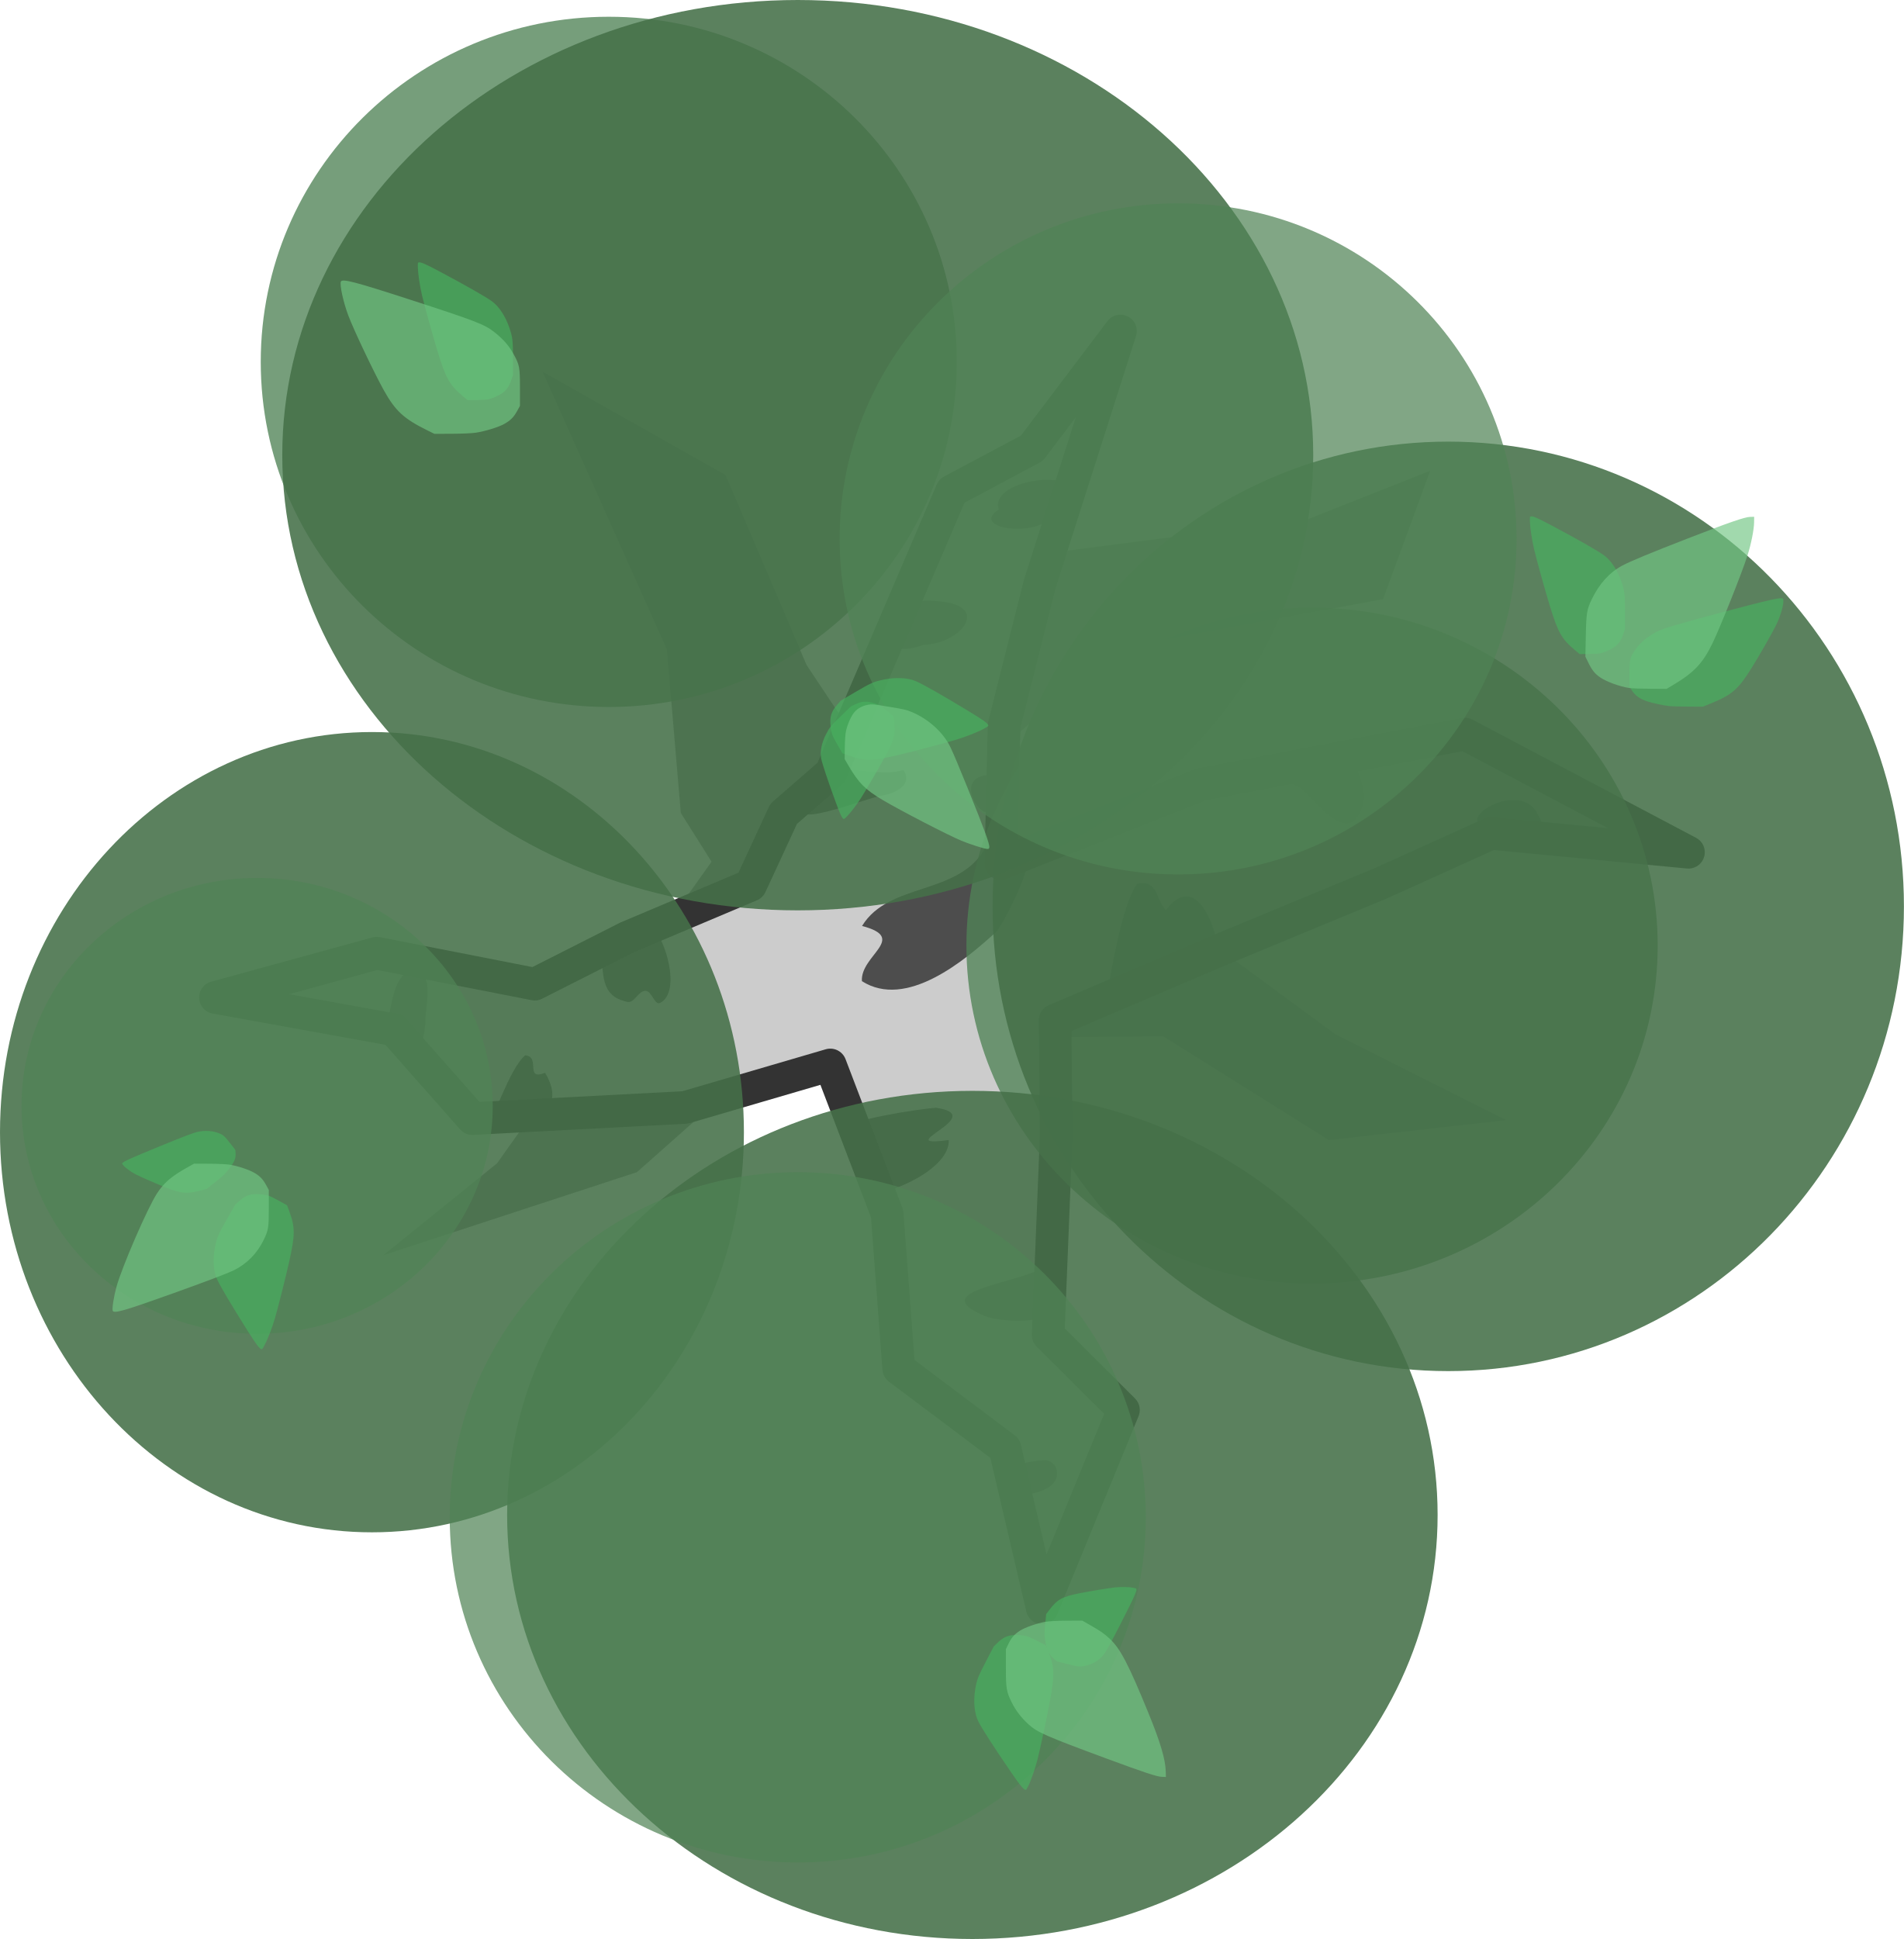
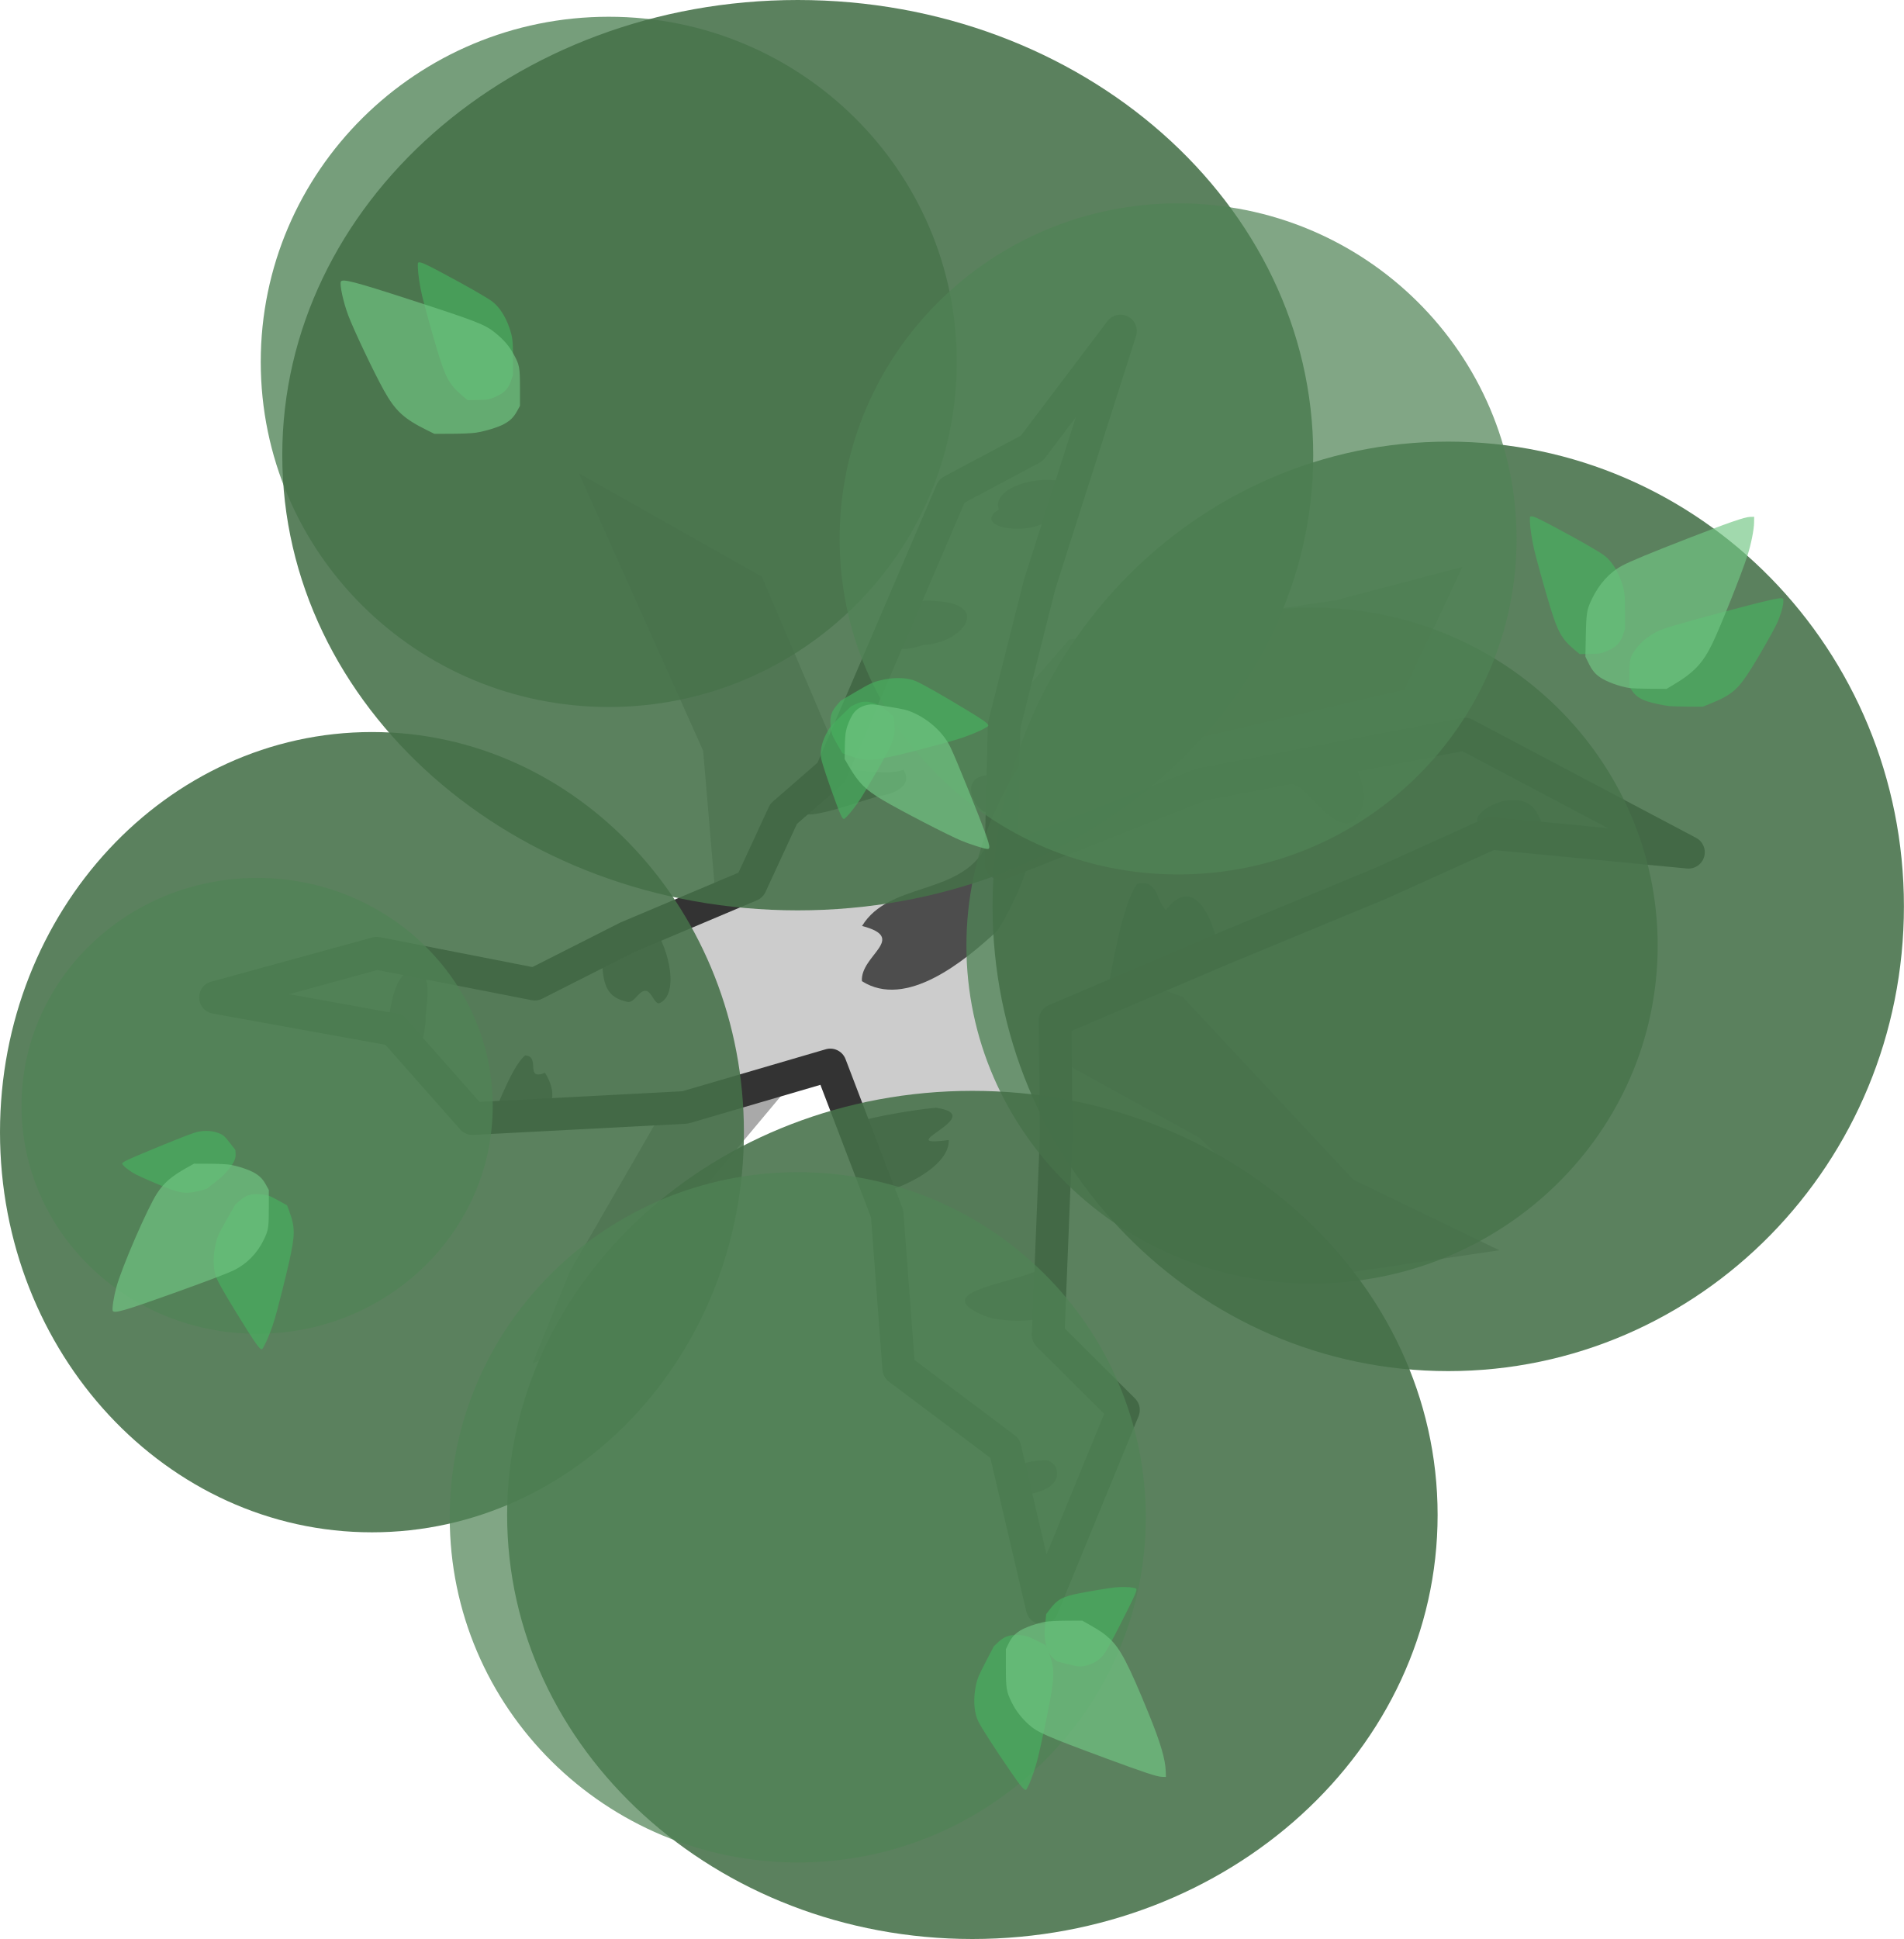
<svg xmlns="http://www.w3.org/2000/svg" width="525" height="534.644" viewBox="0 0 138.906 141.458" version="1.1" id="svg706" xml:space="preserve">
  <defs id="defs703" />
-   <g id="layer1">
-     <g id="g19" transform="translate(112.9707,-119.0938)">
-       <path d="m -76.706,203.958 15.646,-21.998 -2.242,-3.56 -1.016,-11.948 -9.059,-20.229 13.338,7.531 5.917,13.859 3.686,5.531 12.997,-13.574 19.822,-2.571 8.992,-3.562 -3.437,9.365 -19.504,3.625 -13.897,12.05 16.124,5.933 13.789,10.142 12.443,6.255 -12.913,1.455 -12.067,-7.561 -15.222,0.088 -12.404,0.257 -10.79,9.563 -18.497,6.055 z" fill="#5b3e24" id="path2" style="opacity:0.9;fill:#808080;fill-opacity:1;stroke-width:0.395" />
-       <path d="m -58.208,183.677 2.408,-5.208 3.459,-3.01 8.808,-20.549 5.84,-3.111 6.468,-8.556 -5.893,18.476 -2.594,10.295 -0.243,10.092 14.621,-5.791 19.242,-3.666 16.308,8.621 -14.399,-1.378 -8.041,3.639 -11.578,4.795 -12.192,5.198 0.081,8.415 -0.585,14.548 5.492,5.472 -5.925,14.44 -2.724,-11.64 -7.746,-5.821 -0.848,-11.296 -4.146,-10.856 -10.601,3.102 -15.509,0.812 -5.727,-6.481 -13.018,-2.357 11.764,-3.228 11.531,2.258 6.755,-3.42 z" fill="#6d4a2c" stroke="#1b1917" stroke-width="8.958" stroke-miterlimit="16" stroke-linejoin="round" id="path4" style="opacity:1;fill:#cccccc;fill-opacity:1;stroke:none;stroke-width:2.381;stroke-miterlimit:16;stroke-dasharray:none;stroke-opacity:1" />
-       <g id="g18">
-         <path style="fill:#4d4d4d;fill-opacity:1;stroke-width:0.122" d="" id="path18857" transform="scale(0.2645833)" />
-         <path style="fill:#4d4d4d;fill-opacity:1;stroke-width:0.122" d="" id="path18859" transform="scale(0.2645833)" />
-         <path style="fill:#4d4d4d;fill-opacity:1;stroke-width:0.122" d="" id="path18861" transform="scale(0.2645833)" />
-         <path style="fill:#4d4d4d;fill-opacity:1;stroke-width:0.122" d="" id="path18863" transform="scale(0.2645833)" />
-         <path style="fill:#4d4d4d;fill-opacity:1;stroke-width:0.006" d="m -36.745,225.621 c -1.722,0.108 -2.638,0.437 -1.474,1.561 -3.071,1.37 2.72,1.35 2.351,-0.755 -0.036,-0.443 -0.432,-0.806 -0.877,-0.807 z" id="path17" />
-         <path style="fill:#4d4d4d;fill-opacity:1;stroke-width:0.006" d="m -36.449,211.291 c -1.387,1.396 -9.369,1.869 -4.652,3.817 1.211,0.507 5.767,0.626 4.782,-0.955 -0.107,-0.923 -0.137,-2.098 -0.13,-2.861 z" id="path16" />
-         <path style="fill:#4d4d4d;fill-opacity:1;stroke-width:0.006" d="m -44.687,199.907 c -1.567,0.127 -6.4,0.921 -6.171,1.387 0.17,1.534 2.565,4.542 0.821,5.044 2.207,-0.106 6.374,-2.017 6.285,-4.074 -4.469,0.6 3.045,-1.781 -0.936,-2.356 z" id="path15" />
-         <path style="fill:#4d4d4d;fill-opacity:1;stroke-width:0.006" d="m -74.655,196.087 c -1.204,1.027 -2.27,4.737 -2.826,5.11 2.645,0.168 6.154,-0.719 4.279,-3.835 -1.537,0.588 -0.28,-1.197 -1.454,-1.275 z" id="path14" />
-         <path style="fill:#4d4d4d;fill-opacity:1;stroke-width:0.006" d="m -82.709,189.764 c -1.987,0.465 -1.554,3.668 -2.468,5.388 1.787,0.491 2.945,1.82 3.247,-1.473 -0.048,-1.069 0.718,-3.589 -0.779,-3.915 z" id="path13" />
-         <path style="fill:#4d4d4d;fill-opacity:1;stroke-width:0.006" d="m -65.315,186.867 c 0.22,1.456 -5.47,0.962 -3.718,2.32 0.017,2.23 0.692,2.721 1.829,3 0.508,0.125 0.824,-0.849 1.346,-0.808 0.456,0.035 0.65,1.092 1.054,0.879 1.596,-0.842 0.275,-4.83 -0.511,-5.39 z" id="path11" />
-         <path style="fill:#4d4d4d;fill-opacity:1;stroke-width:0.006" d="m -30.001,183.572 c -1.182,1.559 -1.95,7.004 -2.142,7.549 2.742,0.342 6.264,-1.839 7.765,-2.157 0.928,0.799 -0.685,-7.211 -3.532,-3.473 -0.731,-0.692 -0.542,-2.256 -2.091,-1.919 z" id="path10" />
-         <path style="fill:#4d4d4d;fill-opacity:1;stroke-width:0.006" d="m -41.052,180.9 c -1.932,3.57 -7.051,2.507 -9.024,5.746 3.384,0.895 -0.138,2.132 -0.012,4.027 3.227,2.055 7.466,-1.449 9.862,-3.658 0.966,-1.392 3.94,-7.422 0.821,-4.97 -1.257,0.228 -1.452,-0.154 -1.647,-1.145 z" id="path9" />
-         <path style="fill:#4d4d4d;fill-opacity:1;stroke-width:0.006" d="m -2.678,177.476 c -1.708,-0.043 -4.224,2.075 -0.843,1.898 1.77,0.545 4.449,2.144 2.638,-1.06 C -1.255,177.678 -1.97,177.409 -2.678,177.476 Z" id="path8" />
-         <path style="fill:#4d4d4d;fill-opacity:1;stroke-width:0.006" d="m -14.744,174.369 c 0.481,2.25 -8.02,0.04 -3.283,2.214 1.442,1.42 3.815,4.56 4.583,0.74 -0.052,-0.946 -0.517,-2.503 -1.301,-2.954 z" id="path7" />
-         <path style="fill:#4d4d4d;fill-opacity:1;stroke-width:0.006" d="m -40.574,175.621 c -3.419,-0.003 -0.098,4.208 -0.173,2.166 0.013,-0.682 0.437,-1.561 0.173,-2.166 z" id="path6" />
-         <path style="fill:#4d4d4d;fill-opacity:1;stroke-width:0.006" d="m -47.055,175.262 c -2.467,0.818 -6.652,-1.569 -6.855,2.02 -2.601,2.791 4.149,-5e-4 5.303,-0.152 0.887,-0.148 2.27,-0.745 1.552,-1.868 z" id="path5" />
-         <path style="fill:#4d4d4d;fill-opacity:1;stroke-width:0.006" d="m -44.88,162.935 c -3.071,-0.494 -5.08,4.782 -0.728,3.205 2.808,-0.077 5.163,-3.034 0.728,-3.205 z" id="path3" />
-         <path style="fill:#4d4d4d;fill-opacity:1;stroke-width:0.006" d="m -35.625,154.182 c -2.258,-0.39 -4.985,0.72 -4.468,2.068 -2.503,1.638 4.419,2.28 4.056,-0.392 -0.06,-0.309 1.379,-1.889 0.412,-1.676 z" id="path18369" />
-       </g>
-       <path d="m -58.208,183.677 2.408,-5.208 3.459,-3.01 8.808,-20.549 5.84,-3.111 6.468,-8.556 -5.893,18.476 -2.594,10.295 -0.243,10.092 14.621,-5.791 19.242,-3.666 16.308,8.621 -14.399,-1.378 -8.041,3.639 -11.578,4.795 -12.192,5.198 0.081,8.415 -0.585,14.548 5.492,5.472 -5.925,14.44 -2.724,-11.64 -7.746,-5.821 -0.848,-11.296 -4.146,-10.856 -10.601,3.102 -15.509,0.812 -5.727,-6.481 -13.018,-2.357 11.764,-3.228 11.531,2.258 6.755,-3.42 z" fill="#6d4a2c" stroke="#1b1917" stroke-width="8.958" stroke-miterlimit="16" stroke-linejoin="round" id="path18" style="opacity:1;fill:none;fill-opacity:1;stroke:#333333;stroke-width:2.381;stroke-miterlimit:16;stroke-dasharray:none;stroke-opacity:1" />
-     </g>
-     <g id="g1">
-       <ellipse style="fill:#508356;fill-opacity:0.779;stroke-width:0.154" id="path19979-2-4-3" cx="44.414" cy="26.4" rx="25.391" ry="25.178" />
-       <ellipse style="fill:#508356;fill-opacity:0.779;stroke-width:0.152" id="path19979-2-4-3-9" cx="95.724" cy="68.984" rx="25.217" ry="24.655" />
-       <ellipse style="fill:#457049;fill-opacity:0.881;stroke-width:0.205" id="path19979" cx="105.661" cy="66.123" rx="33.245" ry="33.905" />
-       <ellipse style="fill:#457049;fill-opacity:0.881;stroke-width:0.216" id="path19979-5" cx="58.202" cy="33.207" rx="37.608" ry="33.207" />
-       <ellipse style="fill:#457049;fill-opacity:0.881;stroke-width:0.172" id="path19979-4" cx="27.137" cy="82.597" rx="27.137" ry="29.192" />
-       <ellipse style="fill:#457049;fill-opacity:0.881;stroke-width:0.198" id="path19979-2" cx="70.942" cy="110.52" rx="33.943" ry="30.938" />
-       <ellipse style="fill:#508356;fill-opacity:0.716;stroke-width:0.154" id="path19979-2-4" cx="58.202" cy="110.695" rx="25.391" ry="25.178" />
-       <ellipse style="fill:#508356;fill-opacity:0.716;stroke-width:0.15" id="path19979-2-4-1" cx="85.951" cy="39.315" rx="24.693" ry="24.48" />
-       <ellipse style="fill:#508356;fill-opacity:0.716;stroke-width:0.103" id="path19979-2-4-9" cx="18.76" cy="80.677" rx="17.189" ry="16.627" />
-       <path style="fill:#47b05f;fill-opacity:0.664;stroke-width:0.042" d="m 116.753,47.665 c 0.283,-0.062 0.781,-0.282 1.018,-0.45 0.317,-0.225 0.508,-0.498 0.658,-0.943 l 0.13,-0.384 -2.4e-4,-1.185 c -4.8e-4,-1.343 -0.024,-1.551 -0.255,-2.241 -0.286,-0.853 -0.763,-1.58 -1.285,-1.956 -0.467,-0.337 -1.878,-1.141 -3.807,-2.168 -0.973,-0.518 -1.366,-0.693 -1.506,-0.67 -0.092,0.016 -0.093,0.019 -0.087,0.374 0.009,0.443 0.148,1.374 0.309,2.05 0.182,0.767 0.772,2.892 1.127,4.055 0.606,1.989 0.876,2.468 1.854,3.288 l 0.338,0.283 0.659,-0.006 c 0.363,-0.004 0.744,-0.025 0.848,-0.048 z" id="path40412" />
-       <path style="fill:#47b05f;fill-opacity:0.664;stroke-width:0.031" d="m 16.276,85.764 c 0.21,-0.205 0.543,-0.611 0.681,-0.829 0.185,-0.293 0.252,-0.527 0.23,-0.806 l -0.018,-0.241 -0.382,-0.49 c -0.433,-0.555 -0.519,-0.626 -0.929,-0.765 -0.507,-0.172 -1.128,-0.171 -1.673,0.004 -0.487,0.156 -1.892,0.716 -3.788,1.51 -0.956,0.401 -1.332,0.577 -1.438,0.675 -0.07,0.065 -0.069,0.067 0.05,0.209 0.15,0.177 0.563,0.474 0.911,0.653 0.394,0.202 1.558,0.707 2.22,0.964 1.132,0.439 1.506,0.466 2.563,0.187 l 0.366,-0.097 0.533,-0.419 c 0.294,-0.23 0.596,-0.481 0.673,-0.556 z" id="path40412-8" />
-       <path style="fill:#47b05f;fill-opacity:0.664;stroke-width:0.042" d="m 19.61,87.235 c -0.277,-0.086 -0.818,-0.142 -1.107,-0.113 -0.387,0.038 -0.688,0.181 -1.039,0.493 l -0.303,0.269 -0.586,1.029 c -0.665,1.167 -0.747,1.359 -0.888,2.073 -0.174,0.883 -0.12,1.75 0.147,2.336 0.239,0.524 1.067,1.921 2.234,3.769 0.588,0.932 0.844,1.279 0.976,1.327 0.088,0.032 0.09,0.03 0.26,-0.282 0.211,-0.389 0.552,-1.268 0.747,-1.934 0.222,-0.756 0.762,-2.895 1.03,-4.081 0.459,-2.028 0.461,-2.578 0.018,-3.774 l -0.153,-0.414 -0.576,-0.321 c -0.317,-0.177 -0.659,-0.347 -0.761,-0.379 z" id="path40412-15" />
-       <path style="fill:#47b05f;fill-opacity:0.664;stroke-width:0.033" d="m 64.233,51.492 c -0.21,-0.115 -0.642,-0.255 -0.885,-0.287 -0.325,-0.042 -0.6,0.009 -0.951,0.178 l -0.302,0.145 -0.688,0.66 c -0.78,0.748 -0.886,0.876 -1.145,1.383 -0.32,0.626 -0.45,1.283 -0.349,1.768 0.09,0.434 0.488,1.627 1.073,3.218 0.295,0.802 0.434,1.108 0.533,1.168 0.066,0.04 0.068,0.039 0.27,-0.162 0.252,-0.251 0.707,-0.844 1.002,-1.305 0.334,-0.523 1.207,-2.019 1.665,-2.853 0.784,-1.427 0.897,-1.837 0.774,-2.81 l -0.042,-0.336 -0.407,-0.345 C 64.556,51.724 64.31,51.535 64.233,51.492 Z" id="path40412-15-7" />
-       <path style="fill:#47b05f;fill-opacity:0.664;stroke-width:0.042" d="m 60.722,53.609 c -0.094,-0.279 -0.162,-0.827 -0.139,-1.12 0.031,-0.392 0.17,-0.7 0.48,-1.059 l 0.268,-0.311 1.035,-0.608 c 1.173,-0.69 1.367,-0.776 2.09,-0.928 0.894,-0.189 1.778,-0.145 2.379,0.117 0.538,0.235 1.978,1.055 3.882,2.212 0.961,0.583 1.319,0.837 1.371,0.971 0.035,0.089 0.032,0.091 -0.281,0.268 -0.391,0.22 -1.278,0.577 -1.952,0.784 -0.764,0.235 -2.929,0.811 -4.129,1.099 -2.053,0.493 -2.613,0.503 -3.839,0.07 l -0.424,-0.15 -0.339,-0.579 c -0.186,-0.319 -0.367,-0.663 -0.402,-0.766 z" id="path40412-15-5" />
-       <path style="fill:#47b05f;fill-opacity:0.664;stroke-width:0.042" d="m 74.925,119.369 c -0.28,-0.076 -0.823,-0.111 -1.11,-0.071 -0.385,0.053 -0.681,0.207 -1.019,0.532 l -0.293,0.281 -0.547,1.051 c -0.62,1.191 -0.695,1.386 -0.81,2.105 -0.141,0.889 -0.054,1.753 0.235,2.329 0.258,0.514 1.138,1.88 2.374,3.682 0.623,0.909 0.891,1.246 1.026,1.29 0.089,0.029 0.091,0.026 0.25,-0.291 0.197,-0.397 0.504,-1.287 0.674,-1.961 0.193,-0.764 0.652,-2.922 0.875,-4.116 0.382,-2.043 0.364,-2.594 -0.124,-3.772 l -0.169,-0.408 -0.588,-0.299 c -0.323,-0.164 -0.672,-0.322 -0.774,-0.35 z" id="path40412-11" />
-       <path style="fill:#47b05f;fill-opacity:0.664;stroke-width:0.032" d="m 76.205,119.199 c 0.009,0.28 0.094,0.79 0.173,1.042 0.106,0.338 0.256,0.564 0.515,0.778 l 0.224,0.185 0.733,0.188 c 0.831,0.213 0.962,0.224 1.413,0.114 0.557,-0.137 1.056,-0.476 1.343,-0.914 0.257,-0.391 0.9,-1.609 1.734,-3.285 0.421,-0.845 0.57,-1.192 0.57,-1.329 -7.7e-5,-0.091 -0.002,-0.092 -0.222,-0.142 -0.275,-0.062 -0.865,-0.077 -1.3,-0.032 -0.493,0.051 -1.869,0.276 -2.625,0.428 -1.293,0.261 -1.617,0.442 -2.225,1.244 l -0.21,0.277 -0.064,0.63 c -0.035,0.346 -0.062,0.714 -0.058,0.817 z" id="path40412-4" />
-       <path style="fill:#47b05f;fill-opacity:0.664;stroke-width:0.042" d="m 35.619,29.136 c 0.283,-0.062 0.781,-0.282 1.018,-0.45 0.317,-0.225 0.508,-0.498 0.658,-0.943 l 0.13,-0.384 -2.4e-4,-1.185 c -4.86e-4,-1.343 -0.024,-1.551 -0.255,-2.241 -0.286,-0.853 -0.763,-1.58 -1.285,-1.956 -0.467,-0.337 -1.878,-1.141 -3.807,-2.168 -0.973,-0.518 -1.366,-0.693 -1.506,-0.67 -0.092,0.016 -0.093,0.019 -0.087,0.374 0.009,0.443 0.148,1.374 0.309,2.05 0.182,0.767 0.772,2.892 1.127,4.055 0.606,1.989 0.876,2.468 1.854,3.288 l 0.338,0.283 0.659,-0.006 c 0.363,-0.003 0.744,-0.025 0.848,-0.048 z" id="path40412-6" />
-       <path style="fill:#47b05f;fill-opacity:0.664;stroke-width:0.047" d="m 121.801,51.514 c -0.458,-0.049 -1.264,-0.222 -1.646,-0.354 -0.513,-0.177 -0.822,-0.392 -1.065,-0.742 l -0.21,-0.302 3.9e-4,-0.933 c 4.7e-4,-1.057 0.039,-1.221 0.413,-1.764 0.462,-0.672 1.234,-1.244 2.078,-1.54 0.755,-0.265 3.039,-0.898 6.159,-1.707 1.573,-0.408 2.21,-0.546 2.436,-0.527 0.15,0.012 0.151,0.015 0.14,0.294 -0.015,0.349 -0.24,1.082 -0.499,1.614 -0.294,0.603 -1.249,2.277 -1.822,3.192 -0.98,1.566 -1.417,1.943 -2.999,2.588 l -0.547,0.223 -1.066,-0.005 c -0.587,-0.002 -1.204,-0.02 -1.372,-0.037 z" id="path40412-9" />
-       <g id="g2">
-         <path style="fill:#71c583;fill-opacity:0.664;stroke-width:0.049" d="m 61.724,53.319 c 0.117,-0.516 0.394,-1.126 0.63,-1.387 0.247,-0.273 0.572,-0.444 0.989,-0.519 0.283,-0.051 0.37,-0.042 1.519,0.149 1.1,0.183 1.259,0.22 1.632,0.373 1.243,0.511 2.343,1.511 2.857,2.598 0.233,0.491 0.634,1.445 1.262,2.999 1.215,3.005 1.594,4.043 1.565,4.278 -0.014,0.114 -0.041,0.132 -0.186,0.12 -0.227,-0.019 -1.255,-0.35 -1.844,-0.593 -0.961,-0.398 -4.448,-2.201 -5.75,-2.973 -1.264,-0.75 -1.748,-1.234 -2.477,-2.478 l -0.297,-0.506 0.011,-0.858 c 0.007,-0.525 0.041,-0.991 0.089,-1.201 z" id="path40408-9" />
-         <path style="fill:#71c583;fill-opacity:0.664;stroke-width:0.057" d="m 76.276,118.313 c -0.649,0.119 -1.485,0.412 -1.855,0.648 -0.423,0.27 -0.626,0.503 -0.856,0.982 l -0.179,0.372 7.05e-4,1.344 c 7.05e-4,1.524 0.041,1.762 0.429,2.545 0.288,0.582 0.687,1.103 1.215,1.587 0.645,0.591 1.273,0.867 5.698,2.503 2.768,1.023 3.682,1.325 4.044,1.335 l 0.289,0.008 -0.011,-0.407 c -0.024,-0.882 -0.392,-2.125 -1.252,-4.23 -1.454,-3.559 -2.053,-4.713 -2.818,-5.429 -0.427,-0.4 -0.674,-0.572 -1.456,-1.018 l -0.566,-0.322 -1.14,0.005 c -0.666,0.003 -1.307,0.036 -1.544,0.08 z" id="path40414" />
-         <path style="fill:#71c583;fill-opacity:0.664;stroke-width:0.06" d="m 34.714,31.568 c 0.7,-0.11 1.649,-0.402 2.071,-0.638 0.466,-0.261 0.693,-0.49 0.95,-0.957 l 0.2,-0.364 v -1.315 c 0,-1.493 -0.032,-1.665 -0.45,-2.434 -0.335,-0.616 -0.727,-1.072 -1.365,-1.588 -0.745,-0.603 -1.359,-0.84 -6.309,-2.445 -3.936,-1.276 -4.841,-1.511 -4.942,-1.282 -0.1,0.225 0.18,1.507 0.538,2.461 0.393,1.05 1.891,4.202 2.606,5.483 0.83,1.487 1.453,2.061 3.148,2.899 l 0.53,0.262 1.28,-0.005 c 0.743,-0.003 1.474,-0.036 1.743,-0.078 z" id="path40416" />
-         <path style="fill:#71c583;fill-opacity:0.664;stroke-width:0.055" d="m 16.804,84.975 c 0.611,0.106 1.438,0.389 1.805,0.617 0.39,0.242 0.581,0.449 0.823,0.892 l 0.18,0.33 v 1.297 c 0,1.456 -0.028,1.63 -0.372,2.343 -0.476,0.986 -1.241,1.761 -2.192,2.223 -0.468,0.227 -2.046,0.826 -4.395,1.668 -3.549,1.273 -4.342,1.502 -4.431,1.281 -0.058,-0.145 0.079,-1.027 0.265,-1.713 0.394,-1.45 2.268,-5.774 2.966,-6.847 0.515,-0.791 1.063,-1.258 2.247,-1.917 l 0.456,-0.254 1.122,0.005 c 0.653,0.003 1.291,0.034 1.526,0.075 z" id="path40418" />
-         <path style="fill:#71c583;fill-opacity:0.664;stroke-width:0.062" d="m 118.869,50.194 c -0.695,-0.107 -1.626,-0.444 -2.101,-0.759 -0.392,-0.26 -0.619,-0.539 -0.883,-1.082 l -0.219,-0.451 0.031,-1.513 c 0.034,-1.681 0.075,-1.926 0.447,-2.693 0.542,-1.117 1.29,-1.941 2.206,-2.431 0.598,-0.319 2.061,-0.926 4.801,-1.989 2.968,-1.152 4.134,-1.556 4.519,-1.566 l 0.31,-0.008 -0.005,0.409 c -0.006,0.525 -0.219,1.591 -0.481,2.41 -0.418,1.309 -1.974,5.208 -2.566,6.431 -0.689,1.424 -1.342,2.115 -2.846,3.011 l -0.492,0.293 -1.209,-0.008 c -0.665,-0.004 -1.345,-0.029 -1.512,-0.055 z" id="path40420" />
-       </g>
+   <path d="m 41.573,92.774 12.984,-22.5 -2.242,-3.56 -1.016,-11.948 -9.059,-20.229 13.338,7.531 5.917,13.859 3.686,5.531 12.824,-14.793 19.415,-2.863 9.265,-2.435 -4.209,8.97 -18.033,4.209 -14.291,12.245 16.124,5.933 12.454,13.337 10.655,5.15 -11.728,1.739 -10.129,-9.935 -9.902,-5.471 -18.115,-0.613 -8.062,9.635 -2.127,8.228 -10.46,4.671 z" fill="#5b3e24" id="path2" style="opacity:1;fill:#a9a9a9;fill-opacity:1;stroke-width:0.395" />
+   <path d="m 54.763,64.583 2.408,-5.208 3.459,-3.01 8.808,-20.549 5.84,-3.111 6.468,-8.556 -5.893,18.476 -2.594,10.295 -0.243,10.092 14.621,-5.791 19.242,-3.666 16.308,8.621 -14.399,-1.378 -8.041,3.639 -11.578,4.795 -12.192,5.198 0.081,8.415 -0.585,14.548 5.492,5.472 -5.925,14.44 -2.724,-11.64 -7.746,-5.821 -0.848,-11.296 -4.146,-10.856 -10.601,3.102 -15.509,0.812 -5.727,-6.481 -13.018,-2.357 11.764,-3.228 11.531,2.258 6.755,-3.42 z" fill="#6d4a2c" stroke="#1b1917" stroke-width="8.958" stroke-miterlimit="16" stroke-linejoin="round" id="path4" style="fill:#cccccc;fill-opacity:1;stroke:none;stroke-width:2.381;stroke-miterlimit:16;stroke-dasharray:none;stroke-opacity:1" />
+   <g id="g18" transform="translate(112.9707,-119.0938)">
+     <path style="fill:#4d4d4d;fill-opacity:1;stroke-width:0.122" d="" id="path18857" transform="scale(0.2645833)" />
+     <path style="fill:#4d4d4d;fill-opacity:1;stroke-width:0.122" d="" id="path18859" transform="scale(0.2645833)" />
+     <path style="fill:#4d4d4d;fill-opacity:1;stroke-width:0.122" d="" id="path18861" transform="scale(0.2645833)" />
+     <path style="fill:#4d4d4d;fill-opacity:1;stroke-width:0.122" d="" id="path18863" transform="scale(0.2645833)" />
+     <path style="fill:#4d4d4d;fill-opacity:1;stroke-width:0.006" d="m -36.745,225.621 c -1.722,0.108 -2.638,0.437 -1.474,1.561 -3.071,1.37 2.72,1.35 2.351,-0.755 -0.036,-0.443 -0.432,-0.806 -0.877,-0.807 z" id="path17" />
+     <path style="fill:#4d4d4d;fill-opacity:1;stroke-width:0.006" d="m -36.449,211.291 c -1.387,1.396 -9.369,1.869 -4.652,3.817 1.211,0.507 5.767,0.626 4.782,-0.955 -0.107,-0.923 -0.137,-2.098 -0.13,-2.861 z" id="path16" />
+     <path style="fill:#4d4d4d;fill-opacity:1;stroke-width:0.006" d="m -44.687,199.907 c -1.567,0.127 -6.4,0.921 -6.171,1.387 0.17,1.534 2.565,4.542 0.821,5.044 2.207,-0.106 6.374,-2.017 6.285,-4.074 -4.469,0.6 3.045,-1.781 -0.936,-2.356 z" id="path15" />
+     <path style="fill:#4d4d4d;fill-opacity:1;stroke-width:0.006" d="m -74.655,196.087 c -1.204,1.027 -2.27,4.737 -2.826,5.11 2.645,0.168 6.154,-0.719 4.279,-3.835 -1.537,0.588 -0.28,-1.197 -1.454,-1.275 z" id="path14" />
+     <path style="fill:#4d4d4d;fill-opacity:1;stroke-width:0.006" d="m -82.709,189.764 c -1.987,0.465 -1.554,3.668 -2.468,5.388 1.787,0.491 2.945,1.82 3.247,-1.473 -0.048,-1.069 0.718,-3.589 -0.779,-3.915 z" id="path13" />
+     <path style="fill:#4d4d4d;fill-opacity:1;stroke-width:0.006" d="m -65.315,186.867 c 0.22,1.456 -5.47,0.962 -3.718,2.32 0.017,2.23 0.692,2.721 1.829,3 0.508,0.125 0.824,-0.849 1.346,-0.808 0.456,0.035 0.65,1.092 1.054,0.879 1.596,-0.842 0.275,-4.83 -0.511,-5.39 z" id="path11" />
+     <path style="fill:#4d4d4d;fill-opacity:1;stroke-width:0.006" d="m -30.001,183.572 c -1.182,1.559 -1.95,7.004 -2.142,7.549 2.742,0.342 6.264,-1.839 7.765,-2.157 0.928,0.799 -0.685,-7.211 -3.532,-3.473 -0.731,-0.692 -0.542,-2.256 -2.091,-1.919 z" id="path10" />
+     <path style="fill:#4d4d4d;fill-opacity:1;stroke-width:0.006" d="m -41.052,180.9 c -1.932,3.57 -7.051,2.507 -9.024,5.746 3.384,0.895 -0.138,2.132 -0.012,4.027 3.227,2.055 7.466,-1.449 9.862,-3.658 0.966,-1.392 3.94,-7.422 0.821,-4.97 -1.257,0.228 -1.452,-0.154 -1.647,-1.145 z" id="path9" />
+     <path style="fill:#4d4d4d;fill-opacity:1;stroke-width:0.006" d="m -2.678,177.476 c -1.708,-0.043 -4.224,2.075 -0.843,1.898 1.77,0.545 4.449,2.144 2.638,-1.06 C -1.255,177.678 -1.97,177.409 -2.678,177.476 Z" id="path8" />
+     <path style="fill:#4d4d4d;fill-opacity:1;stroke-width:0.006" d="m -14.744,174.369 c 0.481,2.25 -8.02,0.04 -3.283,2.214 1.442,1.42 3.815,4.56 4.583,0.74 -0.052,-0.946 -0.517,-2.503 -1.301,-2.954 z" id="path7" />
+     <path style="fill:#4d4d4d;fill-opacity:1;stroke-width:0.006" d="m -40.574,175.621 c -3.419,-0.003 -0.098,4.208 -0.173,2.166 0.013,-0.682 0.437,-1.561 0.173,-2.166 z" id="path6" />
+     <path style="fill:#4d4d4d;fill-opacity:1;stroke-width:0.006" d="m -47.055,175.262 c -2.467,0.818 -6.652,-1.569 -6.855,2.02 -2.601,2.791 4.149,-5e-4 5.303,-0.152 0.887,-0.148 2.27,-0.745 1.552,-1.868 z" id="path5" />
+     <path style="fill:#4d4d4d;fill-opacity:1;stroke-width:0.006" d="m -44.88,162.935 c -3.071,-0.494 -5.08,4.782 -0.728,3.205 2.808,-0.077 5.163,-3.034 0.728,-3.205 z" id="path3" />
+     <path style="fill:#4d4d4d;fill-opacity:1;stroke-width:0.006" d="m -35.625,154.182 c -2.258,-0.39 -4.985,0.72 -4.468,2.068 -2.503,1.638 4.419,2.28 4.056,-0.392 -0.06,-0.309 1.379,-1.889 0.412,-1.676 z" id="path18369" />
+   </g>
+   <path d="m 54.763,64.583 2.408,-5.208 3.459,-3.01 8.808,-20.549 5.84,-3.111 6.468,-8.556 -5.893,18.476 -2.594,10.295 -0.243,10.092 14.621,-5.791 19.242,-3.666 16.308,8.621 -14.399,-1.378 -8.041,3.639 -11.578,4.795 -12.192,5.198 0.081,8.415 -0.585,14.548 5.492,5.472 -5.925,14.44 -2.724,-11.64 -7.746,-5.821 -0.848,-11.296 -4.146,-10.856 -10.601,3.102 -15.509,0.812 -5.727,-6.481 -13.018,-2.357 11.764,-3.228 11.531,2.258 6.755,-3.42 z" fill="#6d4a2c" stroke="#1b1917" stroke-width="8.958" stroke-miterlimit="16" stroke-linejoin="round" id="path18" style="fill:none;fill-opacity:1;stroke:#333333;stroke-width:2.381;stroke-miterlimit:16;stroke-dasharray:none;stroke-opacity:1" />
+   <g id="g1">
+     <ellipse style="fill:#508356;fill-opacity:0.779;stroke-width:0.154" id="path19979-2-4-3" cx="44.414" cy="26.4" rx="25.391" ry="25.178" />
+     <ellipse style="fill:#508356;fill-opacity:0.779;stroke-width:0.152" id="path19979-2-4-3-9" cx="95.724" cy="68.984" rx="25.217" ry="24.655" />
+     <ellipse style="fill:#457049;fill-opacity:0.881;stroke-width:0.205" id="path19979" cx="105.661" cy="66.123" rx="33.245" ry="33.905" />
+     <ellipse style="fill:#457049;fill-opacity:0.881;stroke-width:0.216" id="path19979-5" cx="58.202" cy="33.207" rx="37.608" ry="33.207" />
+     <ellipse style="fill:#457049;fill-opacity:0.881;stroke-width:0.172" id="path19979-4" cx="27.137" cy="82.597" rx="27.137" ry="29.192" />
+     <ellipse style="fill:#457049;fill-opacity:0.881;stroke-width:0.198" id="path19979-2" cx="70.942" cy="110.52" rx="33.943" ry="30.938" />
+     <ellipse style="fill:#508356;fill-opacity:0.716;stroke-width:0.154" id="path19979-2-4" cx="58.202" cy="110.695" rx="25.391" ry="25.178" />
+     <ellipse style="fill:#508356;fill-opacity:0.716;stroke-width:0.15" id="path19979-2-4-1" cx="85.951" cy="39.315" rx="24.693" ry="24.48" />
+     <ellipse style="fill:#508356;fill-opacity:0.716;stroke-width:0.103" id="path19979-2-4-9" cx="18.76" cy="80.677" rx="17.189" ry="16.627" />
+     <path style="fill:#47b05f;fill-opacity:0.664;stroke-width:0.042" d="m 116.753,47.665 c 0.283,-0.062 0.781,-0.282 1.018,-0.45 0.317,-0.225 0.508,-0.498 0.658,-0.943 l 0.13,-0.384 -2.4e-4,-1.185 c -4.8e-4,-1.343 -0.024,-1.551 -0.255,-2.241 -0.286,-0.853 -0.763,-1.58 -1.285,-1.956 -0.467,-0.337 -1.878,-1.141 -3.807,-2.168 -0.973,-0.518 -1.366,-0.693 -1.506,-0.67 -0.092,0.016 -0.093,0.019 -0.087,0.374 0.009,0.443 0.148,1.374 0.309,2.05 0.182,0.767 0.772,2.892 1.127,4.055 0.606,1.989 0.876,2.468 1.854,3.288 l 0.338,0.283 0.659,-0.006 c 0.363,-0.004 0.744,-0.025 0.848,-0.048 z" id="path40412" />
+     <path style="fill:#47b05f;fill-opacity:0.664;stroke-width:0.031" d="m 16.276,85.764 c 0.21,-0.205 0.543,-0.611 0.681,-0.829 0.185,-0.293 0.252,-0.527 0.23,-0.806 l -0.018,-0.241 -0.382,-0.49 c -0.433,-0.555 -0.519,-0.626 -0.929,-0.765 -0.507,-0.172 -1.128,-0.171 -1.673,0.004 -0.487,0.156 -1.892,0.716 -3.788,1.51 -0.956,0.401 -1.332,0.577 -1.438,0.675 -0.07,0.065 -0.069,0.067 0.05,0.209 0.15,0.177 0.563,0.474 0.911,0.653 0.394,0.202 1.558,0.707 2.22,0.964 1.132,0.439 1.506,0.466 2.563,0.187 l 0.366,-0.097 0.533,-0.419 c 0.294,-0.23 0.596,-0.481 0.673,-0.556 z" id="path40412-8" />
+     <path style="fill:#47b05f;fill-opacity:0.664;stroke-width:0.042" d="m 19.61,87.235 c -0.277,-0.086 -0.818,-0.142 -1.107,-0.113 -0.387,0.038 -0.688,0.181 -1.039,0.493 l -0.303,0.269 -0.586,1.029 c -0.665,1.167 -0.747,1.359 -0.888,2.073 -0.174,0.883 -0.12,1.75 0.147,2.336 0.239,0.524 1.067,1.921 2.234,3.769 0.588,0.932 0.844,1.279 0.976,1.327 0.088,0.032 0.09,0.03 0.26,-0.282 0.211,-0.389 0.552,-1.268 0.747,-1.934 0.222,-0.756 0.762,-2.895 1.03,-4.081 0.459,-2.028 0.461,-2.578 0.018,-3.774 l -0.153,-0.414 -0.576,-0.321 c -0.317,-0.177 -0.659,-0.347 -0.761,-0.379 z" id="path40412-15" />
+     <path style="fill:#47b05f;fill-opacity:0.664;stroke-width:0.033" d="m 64.233,51.492 c -0.21,-0.115 -0.642,-0.255 -0.885,-0.287 -0.325,-0.042 -0.6,0.009 -0.951,0.178 l -0.302,0.145 -0.688,0.66 c -0.78,0.748 -0.886,0.876 -1.145,1.383 -0.32,0.626 -0.45,1.283 -0.349,1.768 0.09,0.434 0.488,1.627 1.073,3.218 0.295,0.802 0.434,1.108 0.533,1.168 0.066,0.04 0.068,0.039 0.27,-0.162 0.252,-0.251 0.707,-0.844 1.002,-1.305 0.334,-0.523 1.207,-2.019 1.665,-2.853 0.784,-1.427 0.897,-1.837 0.774,-2.81 l -0.042,-0.336 -0.407,-0.345 C 64.556,51.724 64.31,51.535 64.233,51.492 Z" id="path40412-15-7" />
+     <path style="fill:#47b05f;fill-opacity:0.664;stroke-width:0.042" d="m 60.722,53.609 c -0.094,-0.279 -0.162,-0.827 -0.139,-1.12 0.031,-0.392 0.17,-0.7 0.48,-1.059 l 0.268,-0.311 1.035,-0.608 c 1.173,-0.69 1.367,-0.776 2.09,-0.928 0.894,-0.189 1.778,-0.145 2.379,0.117 0.538,0.235 1.978,1.055 3.882,2.212 0.961,0.583 1.319,0.837 1.371,0.971 0.035,0.089 0.032,0.091 -0.281,0.268 -0.391,0.22 -1.278,0.577 -1.952,0.784 -0.764,0.235 -2.929,0.811 -4.129,1.099 -2.053,0.493 -2.613,0.503 -3.839,0.07 l -0.424,-0.15 -0.339,-0.579 c -0.186,-0.319 -0.367,-0.663 -0.402,-0.766 z" id="path40412-15-5" />
+     <path style="fill:#47b05f;fill-opacity:0.664;stroke-width:0.042" d="m 74.925,119.369 c -0.28,-0.076 -0.823,-0.111 -1.11,-0.071 -0.385,0.053 -0.681,0.207 -1.019,0.532 l -0.293,0.281 -0.547,1.051 c -0.62,1.191 -0.695,1.386 -0.81,2.105 -0.141,0.889 -0.054,1.753 0.235,2.329 0.258,0.514 1.138,1.88 2.374,3.682 0.623,0.909 0.891,1.246 1.026,1.29 0.089,0.029 0.091,0.026 0.25,-0.291 0.197,-0.397 0.504,-1.287 0.674,-1.961 0.193,-0.764 0.652,-2.922 0.875,-4.116 0.382,-2.043 0.364,-2.594 -0.124,-3.772 l -0.169,-0.408 -0.588,-0.299 c -0.323,-0.164 -0.672,-0.322 -0.774,-0.35 z" id="path40412-11" />
+     <path style="fill:#47b05f;fill-opacity:0.664;stroke-width:0.032" d="m 76.205,119.199 c 0.009,0.28 0.094,0.79 0.173,1.042 0.106,0.338 0.256,0.564 0.515,0.778 l 0.224,0.185 0.733,0.188 c 0.831,0.213 0.962,0.224 1.413,0.114 0.557,-0.137 1.056,-0.476 1.343,-0.914 0.257,-0.391 0.9,-1.609 1.734,-3.285 0.421,-0.845 0.57,-1.192 0.57,-1.329 -7.7e-5,-0.091 -0.002,-0.092 -0.222,-0.142 -0.275,-0.062 -0.865,-0.077 -1.3,-0.032 -0.493,0.051 -1.869,0.276 -2.625,0.428 -1.293,0.261 -1.617,0.442 -2.225,1.244 l -0.21,0.277 -0.064,0.63 c -0.035,0.346 -0.062,0.714 -0.058,0.817 z" id="path40412-4" />
+     <path style="fill:#47b05f;fill-opacity:0.664;stroke-width:0.042" d="m 35.619,29.136 c 0.283,-0.062 0.781,-0.282 1.018,-0.45 0.317,-0.225 0.508,-0.498 0.658,-0.943 l 0.13,-0.384 -2.4e-4,-1.185 c -4.86e-4,-1.343 -0.024,-1.551 -0.255,-2.241 -0.286,-0.853 -0.763,-1.58 -1.285,-1.956 -0.467,-0.337 -1.878,-1.141 -3.807,-2.168 -0.973,-0.518 -1.366,-0.693 -1.506,-0.67 -0.092,0.016 -0.093,0.019 -0.087,0.374 0.009,0.443 0.148,1.374 0.309,2.05 0.182,0.767 0.772,2.892 1.127,4.055 0.606,1.989 0.876,2.468 1.854,3.288 l 0.338,0.283 0.659,-0.006 c 0.363,-0.003 0.744,-0.025 0.848,-0.048 z" id="path40412-6" />
+     <path style="fill:#47b05f;fill-opacity:0.664;stroke-width:0.047" d="m 121.801,51.514 c -0.458,-0.049 -1.264,-0.222 -1.646,-0.354 -0.513,-0.177 -0.822,-0.392 -1.065,-0.742 l -0.21,-0.302 3.9e-4,-0.933 c 4.7e-4,-1.057 0.039,-1.221 0.413,-1.764 0.462,-0.672 1.234,-1.244 2.078,-1.54 0.755,-0.265 3.039,-0.898 6.159,-1.707 1.573,-0.408 2.21,-0.546 2.436,-0.527 0.15,0.012 0.151,0.015 0.14,0.294 -0.015,0.349 -0.24,1.082 -0.499,1.614 -0.294,0.603 -1.249,2.277 -1.822,3.192 -0.98,1.566 -1.417,1.943 -2.999,2.588 l -0.547,0.223 -1.066,-0.005 c -0.587,-0.002 -1.204,-0.02 -1.372,-0.037 z" id="path40412-9" />
+     <g id="g2">
+       <path style="fill:#71c583;fill-opacity:0.664;stroke-width:0.049" d="m 61.724,53.319 c 0.117,-0.516 0.394,-1.126 0.63,-1.387 0.247,-0.273 0.572,-0.444 0.989,-0.519 0.283,-0.051 0.37,-0.042 1.519,0.149 1.1,0.183 1.259,0.22 1.632,0.373 1.243,0.511 2.343,1.511 2.857,2.598 0.233,0.491 0.634,1.445 1.262,2.999 1.215,3.005 1.594,4.043 1.565,4.278 -0.014,0.114 -0.041,0.132 -0.186,0.12 -0.227,-0.019 -1.255,-0.35 -1.844,-0.593 -0.961,-0.398 -4.448,-2.201 -5.75,-2.973 -1.264,-0.75 -1.748,-1.234 -2.477,-2.478 l -0.297,-0.506 0.011,-0.858 c 0.007,-0.525 0.041,-0.991 0.089,-1.201 z" id="path40408-9" />
+       <path style="fill:#71c583;fill-opacity:0.664;stroke-width:0.057" d="m 76.276,118.313 c -0.649,0.119 -1.485,0.412 -1.855,0.648 -0.423,0.27 -0.626,0.503 -0.856,0.982 l -0.179,0.372 7.05e-4,1.344 c 7.05e-4,1.524 0.041,1.762 0.429,2.545 0.288,0.582 0.687,1.103 1.215,1.587 0.645,0.591 1.273,0.867 5.698,2.503 2.768,1.023 3.682,1.325 4.044,1.335 l 0.289,0.008 -0.011,-0.407 c -0.024,-0.882 -0.392,-2.125 -1.252,-4.23 -1.454,-3.559 -2.053,-4.713 -2.818,-5.429 -0.427,-0.4 -0.674,-0.572 -1.456,-1.018 l -0.566,-0.322 -1.14,0.005 c -0.666,0.003 -1.307,0.036 -1.544,0.08 z" id="path40414" />
+       <path style="fill:#71c583;fill-opacity:0.664;stroke-width:0.06" d="m 34.714,31.568 c 0.7,-0.11 1.649,-0.402 2.071,-0.638 0.466,-0.261 0.693,-0.49 0.95,-0.957 l 0.2,-0.364 v -1.315 c 0,-1.493 -0.032,-1.665 -0.45,-2.434 -0.335,-0.616 -0.727,-1.072 -1.365,-1.588 -0.745,-0.603 -1.359,-0.84 -6.309,-2.445 -3.936,-1.276 -4.841,-1.511 -4.942,-1.282 -0.1,0.225 0.18,1.507 0.538,2.461 0.393,1.05 1.891,4.202 2.606,5.483 0.83,1.487 1.453,2.061 3.148,2.899 l 0.53,0.262 1.28,-0.005 c 0.743,-0.003 1.474,-0.036 1.743,-0.078 z" id="path40416" />
+       <path style="fill:#71c583;fill-opacity:0.664;stroke-width:0.055" d="m 16.804,84.975 c 0.611,0.106 1.438,0.389 1.805,0.617 0.39,0.242 0.581,0.449 0.823,0.892 l 0.18,0.33 v 1.297 c 0,1.456 -0.028,1.63 -0.372,2.343 -0.476,0.986 -1.241,1.761 -2.192,2.223 -0.468,0.227 -2.046,0.826 -4.395,1.668 -3.549,1.273 -4.342,1.502 -4.431,1.281 -0.058,-0.145 0.079,-1.027 0.265,-1.713 0.394,-1.45 2.268,-5.774 2.966,-6.847 0.515,-0.791 1.063,-1.258 2.247,-1.917 l 0.456,-0.254 1.122,0.005 c 0.653,0.003 1.291,0.034 1.526,0.075 z" id="path40418" />
+       <path style="fill:#71c583;fill-opacity:0.664;stroke-width:0.062" d="m 118.869,50.194 c -0.695,-0.107 -1.626,-0.444 -2.101,-0.759 -0.392,-0.26 -0.619,-0.539 -0.883,-1.082 l -0.219,-0.451 0.031,-1.513 c 0.034,-1.681 0.075,-1.926 0.447,-2.693 0.542,-1.117 1.29,-1.941 2.206,-2.431 0.598,-0.319 2.061,-0.926 4.801,-1.989 2.968,-1.152 4.134,-1.556 4.519,-1.566 l 0.31,-0.008 -0.005,0.409 c -0.006,0.525 -0.219,1.591 -0.481,2.41 -0.418,1.309 -1.974,5.208 -2.566,6.431 -0.689,1.424 -1.342,2.115 -2.846,3.011 l -0.492,0.293 -1.209,-0.008 c -0.665,-0.004 -1.345,-0.029 -1.512,-0.055 z" id="path40420" />
    </g>
  </g>
</svg>
